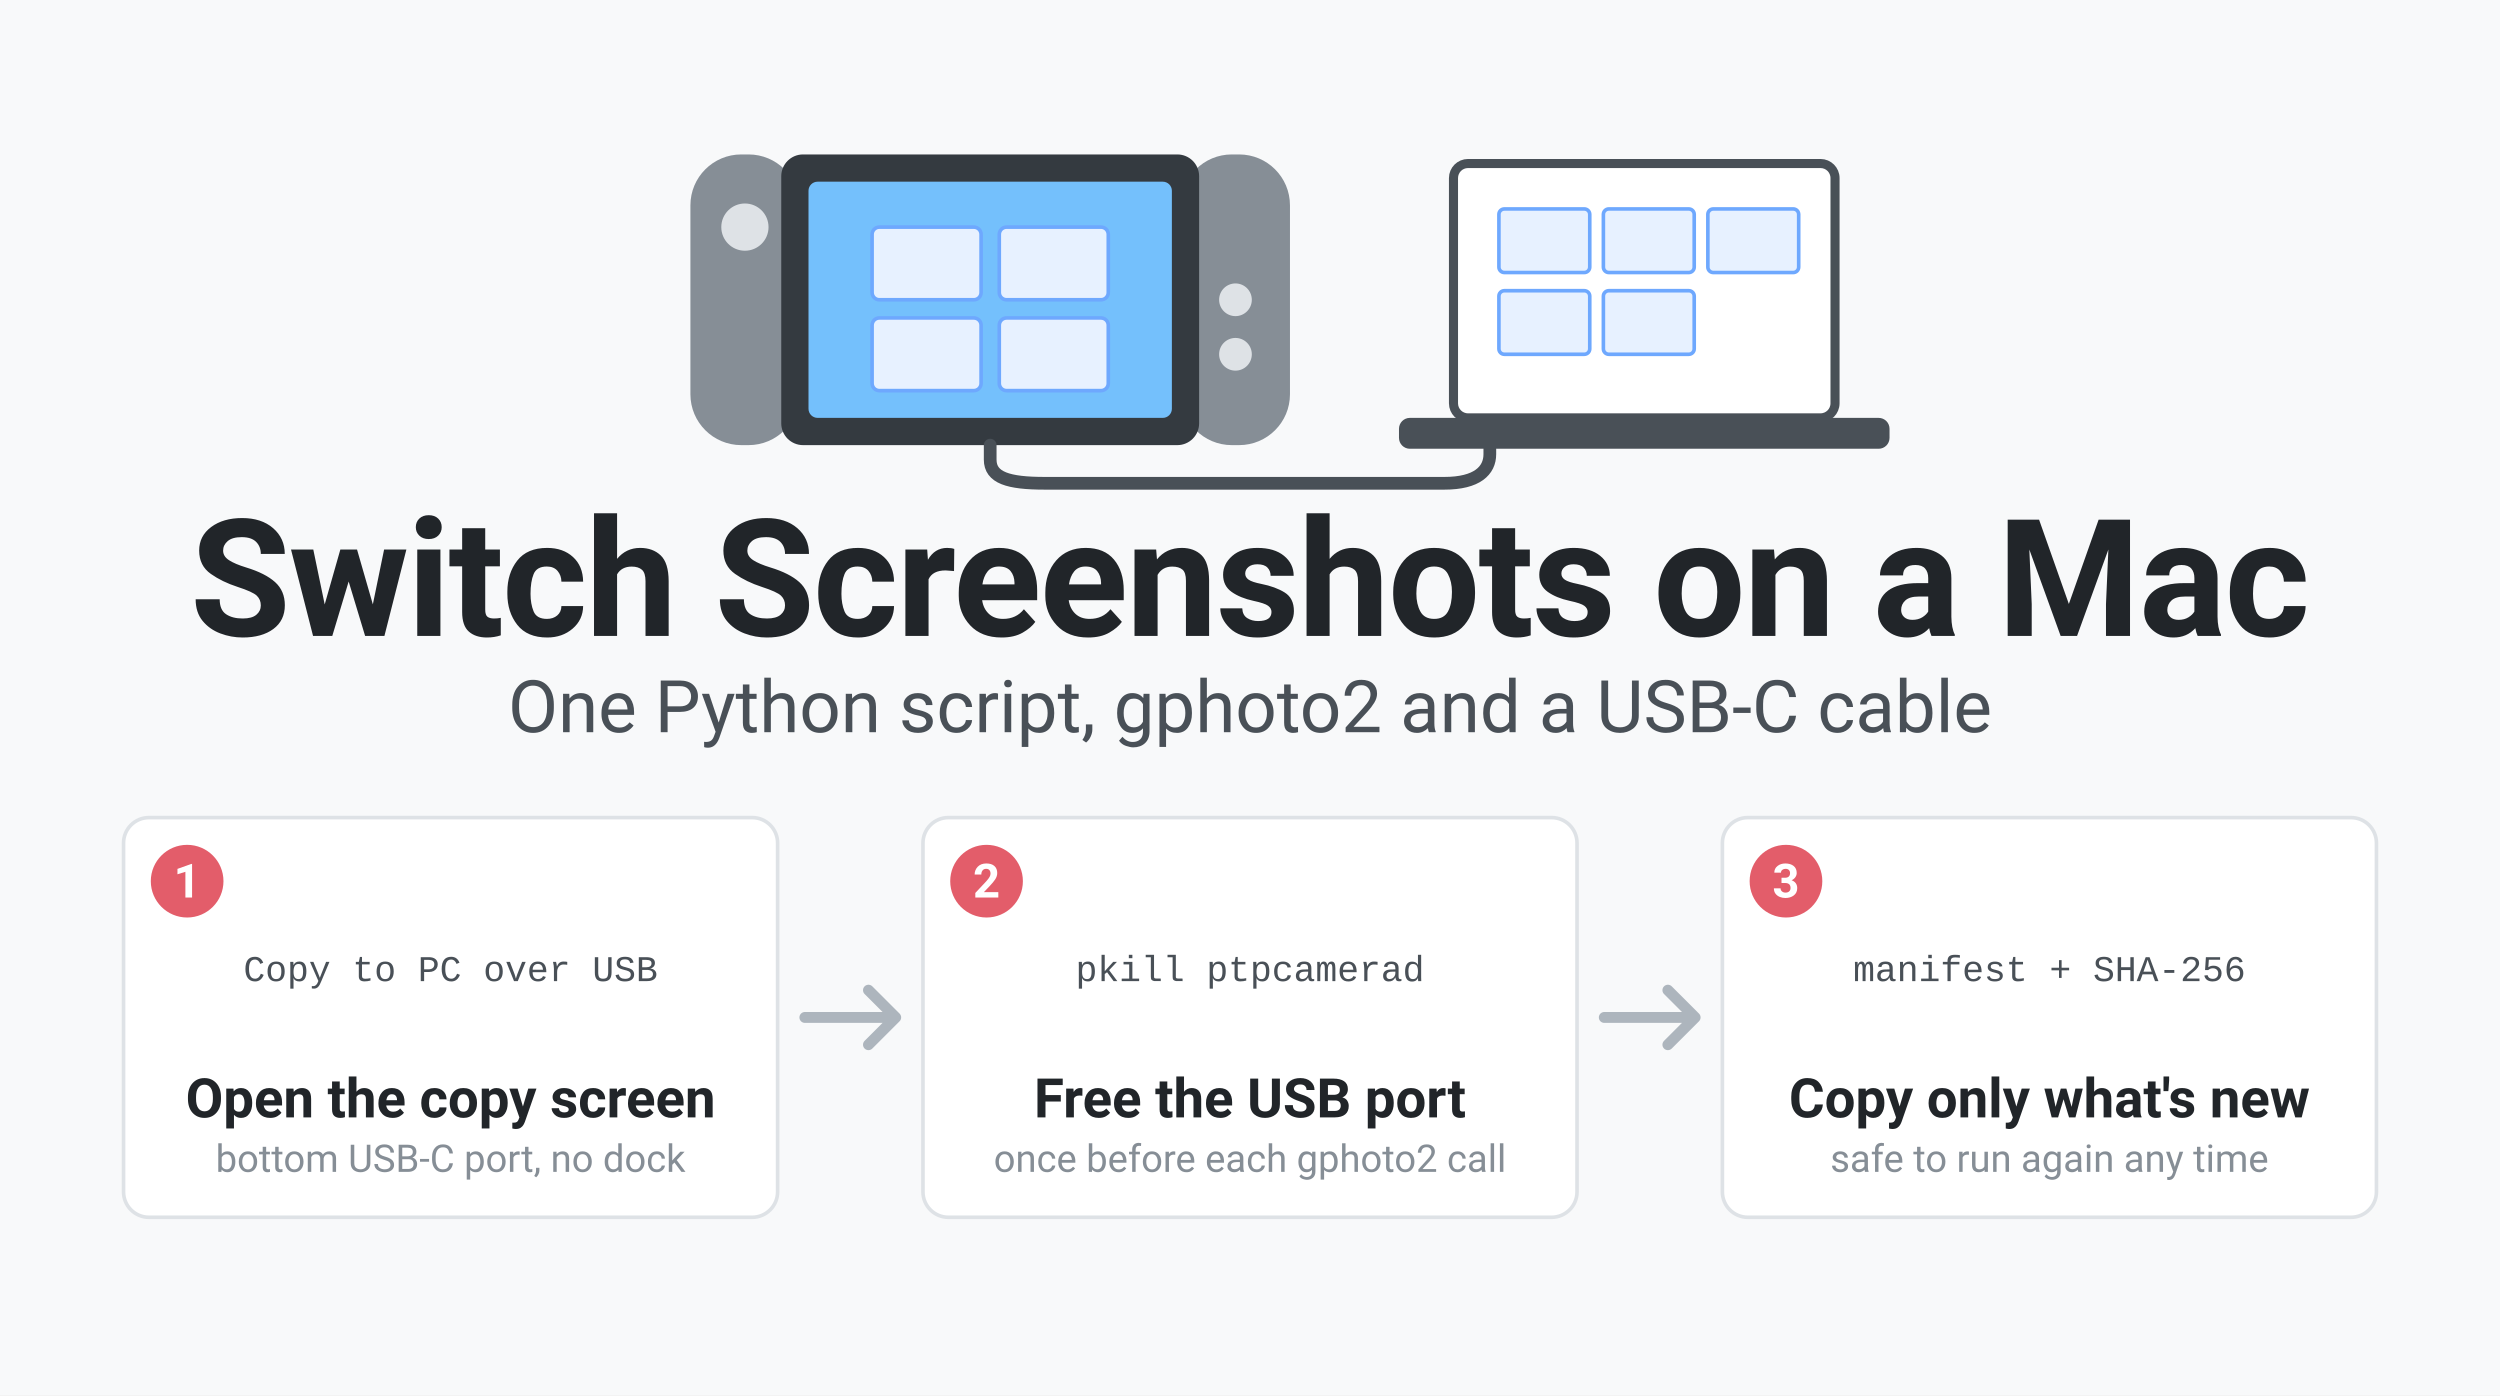
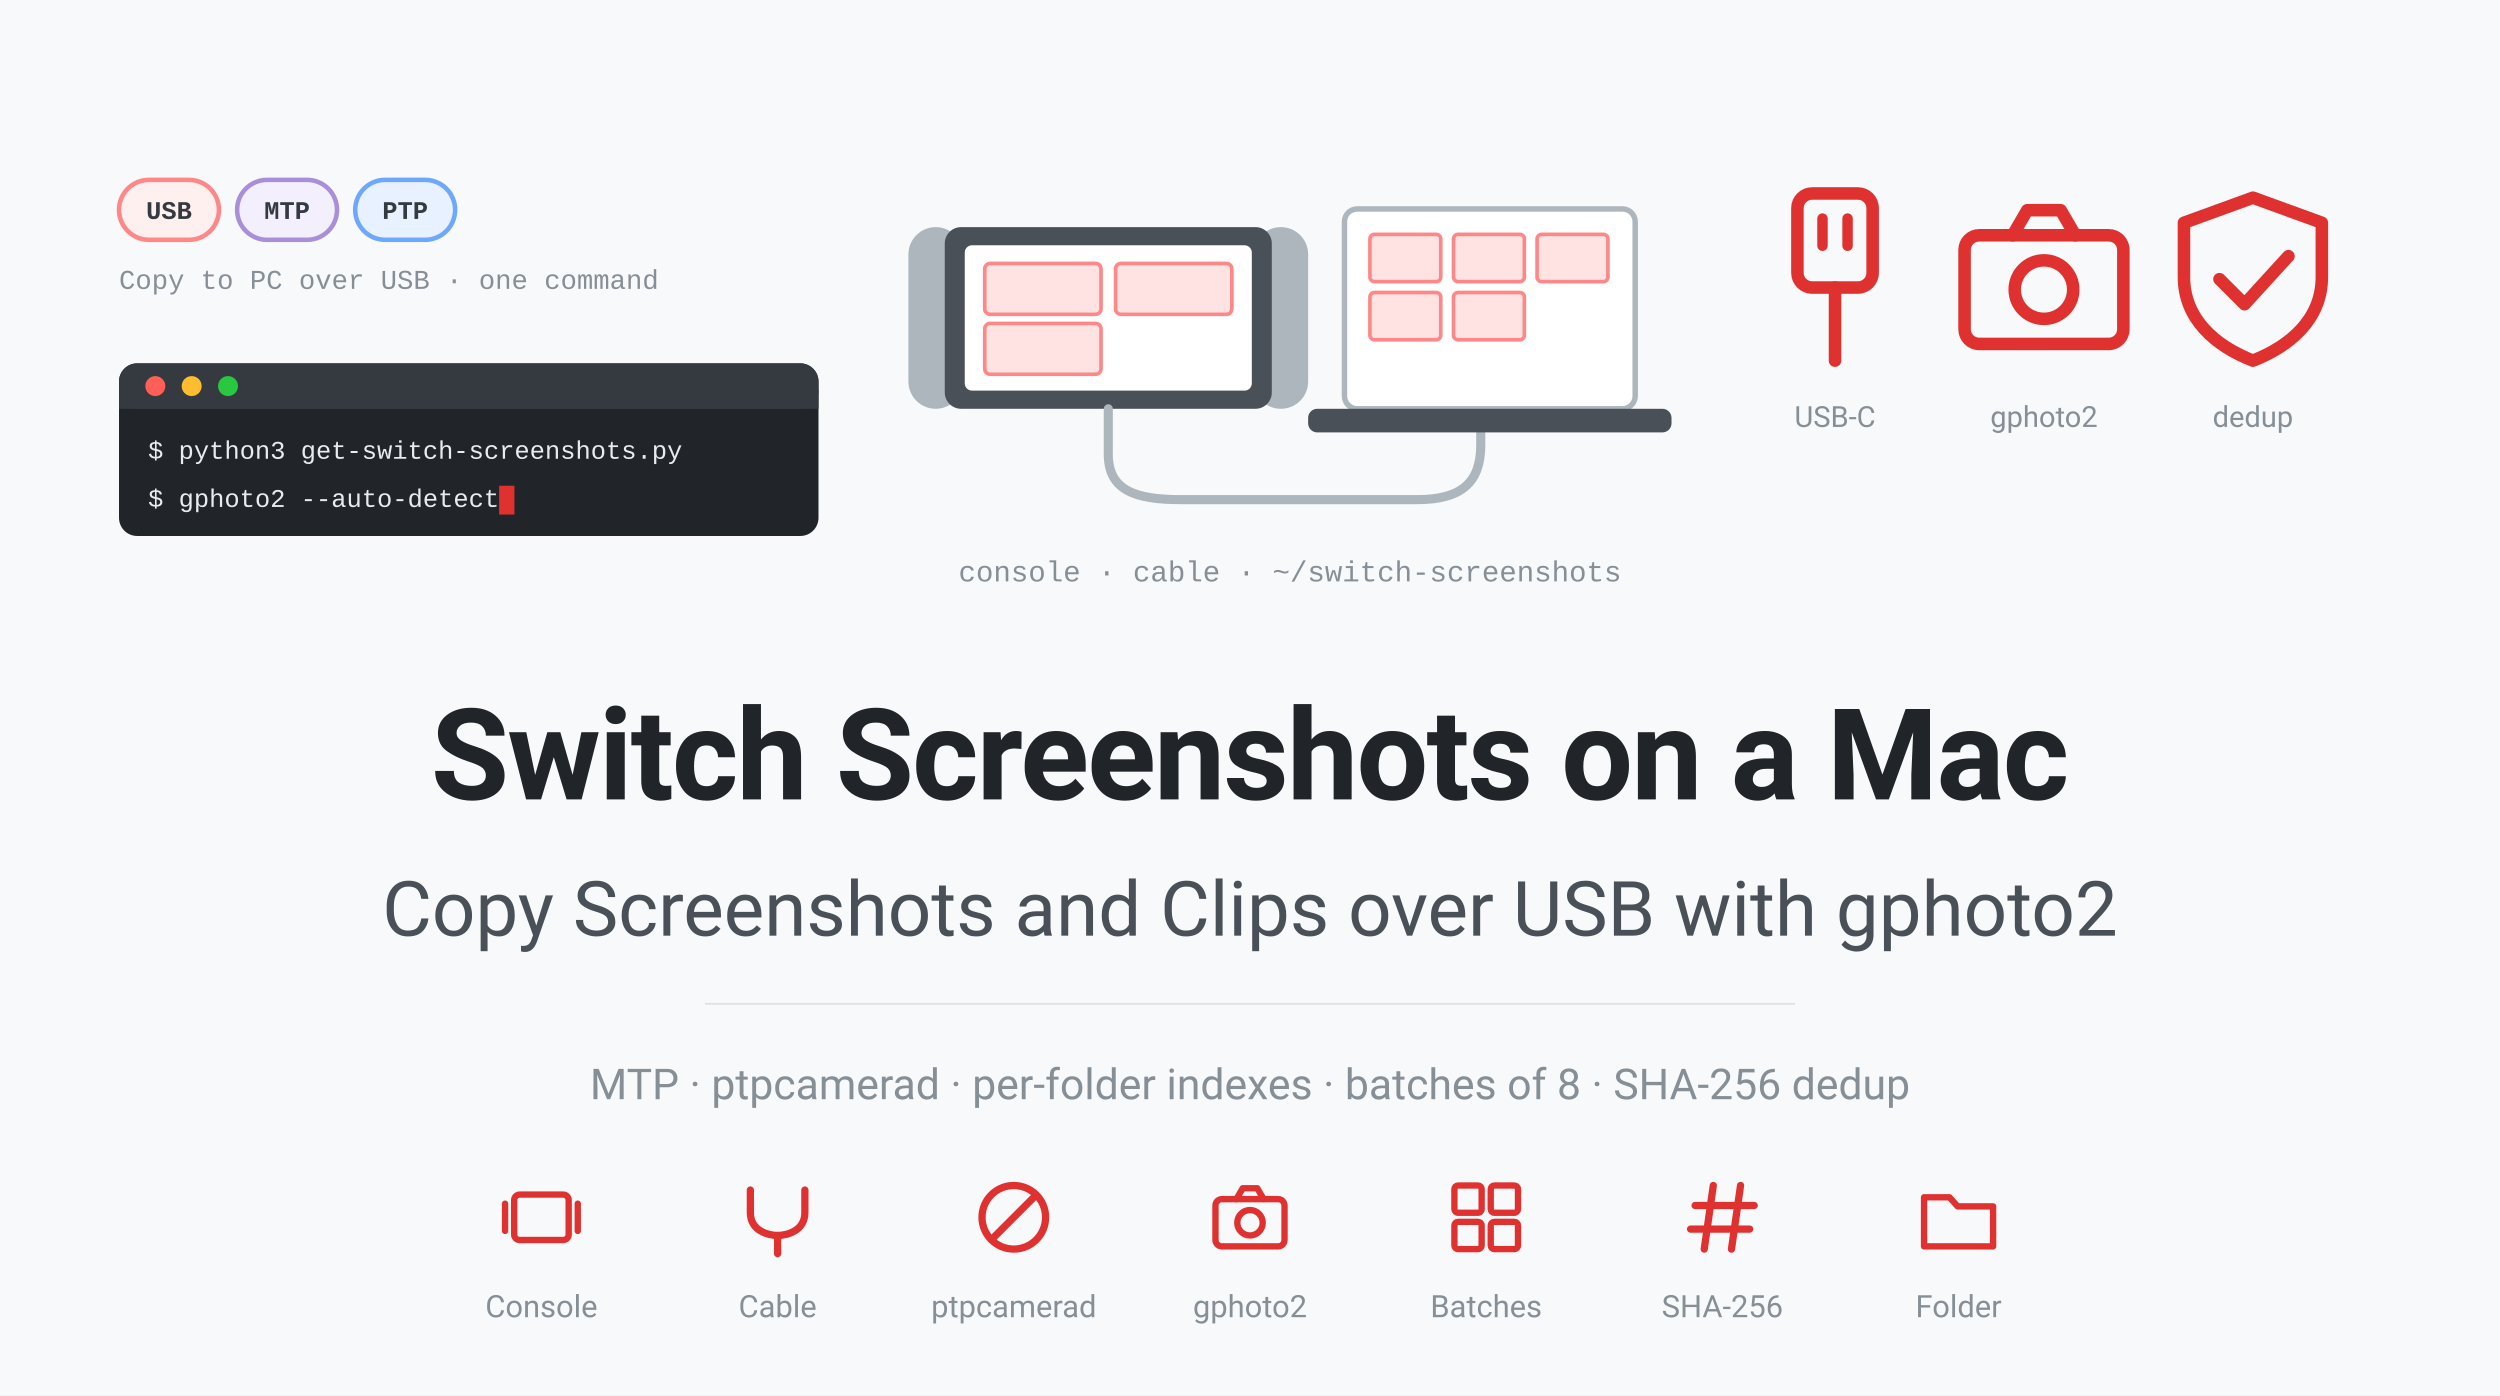
<svg xmlns="http://www.w3.org/2000/svg" width="2752" height="1536" viewBox="0 0 2752 1536" font-family="Roboto, 'Helvetica Neue', Arial, sans-serif" role="img" aria-labelledby="t d">
  <defs>
    <style>
-       .bg   { fill: #f8f9fa; }
-       .body { fill: #343a40; }
-       .scr  { fill: #74c0fc; }
-       .ctl  { fill: #868e96; }
-       .btn  { fill: #dee2e6; }
-       .lap  { fill: #495057; }
-       .lscr { fill: #ffffff; stroke: #495057; stroke-width: 10; }
-       .pic  { fill: #e7f1ff; stroke: #6ea8fe; stroke-width: 4; }
-       .cab  { stroke: #495057; stroke-width: 14; fill: none; stroke-linecap: round; }
-       .h    { font-size: 180px; font-weight: 700; fill: #212529; letter-spacing: -2px; }
-       .s    { font-size: 80px; fill: #495057; }
-       .card { fill: #ffffff; stroke: #dee2e6; stroke-width: 4; }
-       .ct   { font-size: 60px; font-weight: 700; fill: #212529; }
-       .cs   { font-size: 42px; fill: #868e96; }
-       .num  { font-size: 52px; font-weight: 700; fill: #ffffff; }
-       .dot  { fill: #e35d6a; }
-       .mono { font-family: Menlo, Consolas, 'Liberation Mono', monospace; font-size: 40px; fill: #495057; }
-       .arr  { stroke: #adb5bd; stroke-width: 12; fill: none; stroke-linecap: round; stroke-linejoin: round; }
+       .bg  { fill: #f8f9fa; }
+       .a   { fill: #e03131; }
+       .al  { stroke: #e03131; fill: none; stroke-linecap: round; stroke-linejoin: round; }
+       .ink { fill: #343a40; }
+       .h   { font-weight: 700; fill: #212529; letter-spacing: -2px; }
+       .s   { fill: #495057; }
+       .n   { fill: #868e96; }
+       .r   { stroke: #dee2e6; stroke-width: 2; }
+       .gl  { stroke: #adb5bd; stroke-width: 10; fill: none; stroke-linecap: round; }
+       .pb  { fill: #e7f1ff; stroke: #6ea8fe; stroke-width: 5; }
+       .pp  { fill: #f3effc; stroke: #a98eda; stroke-width: 5; }
+       .pr  { fill: #fff0f0; stroke: #ff8787; stroke-width: 5; }
+       .win { fill: #ffffff; stroke: #adb5bd; stroke-width: 6; }
+       .dev { fill: #495057; }
+       .side{ fill: #adb5bd; }
+       .scr { fill: #ffffff; }
+       .pic { fill: #ffe3e3; stroke: #ff8787; stroke-width: 4; }
+       .term{ fill: #212529; }
+       .tbar{ fill: #343a40; }
+       .tx  { fill: #e9ecef; }
+       .mono{ font-family: Menlo, Consolas, 'Liberation Mono', monospace; }
      @media (prefers-color-scheme: dark) {
-         .bg   { fill: #161b22; }
-         .h    { fill: #f0f6fc; }
-         .s    { fill: #c9d1d9; }
-         .card { fill: #0d1117; stroke: #30363d; }
-         .ct   { fill: #f0f6fc; }
-         .cs   { fill: #8b949e; }
-         .mono { fill: #c9d1d9; }
-         .arr  { stroke: #484f58; }
-         .cab  { stroke: #adb5bd; }
-         .lap  { fill: #adb5bd; }
-         .lscr { stroke: #adb5bd; fill: #0d1117; }
-         .body { fill: #495057; }
+         .bg  { fill: #161b22; }
+         .a   { fill: #ff6b6b; }
+         .al  { stroke: #ff6b6b; }
+         .ink { fill: #c9d1d9; }
+         .h   { fill: #f0f6fc; }
+         .s   { fill: #c9d1d9; }
+         .n   { fill: #8b949e; }
+         .r   { stroke: #30363d; }
+         .gl  { stroke: #6e7681; }
+         .pb  { fill: #0c1d33; stroke: #4a78b8; }
+         .pp  { fill: #1f1633; stroke: #8a6fc0; }
+         .pr  { fill: #2d1517; stroke: #c25b5b; }
+         .win { fill: #0d1117; stroke: #484f58; }
+         .dev { fill: #6e7681; }
+         .side{ fill: #484f58; }
+         .scr { fill: #0d1117; }
+         .pic { fill: #3b1d1f; stroke: #c25b5b; }
+         .term{ fill: #0d1117; stroke: #30363d; stroke-width: 4; }
+         .tbar{ fill: #21262d; }
      }
    </style>
  </defs>
  <rect class="bg" width="2752" height="1536" />
-   <g>
-     <rect class="ctl" x="760" y="170" width="120" height="320" rx="56" />
-     <rect class="ctl" x="1300" y="170" width="120" height="320" rx="56" />
-     <rect class="body" x="860" y="170" width="460" height="320" rx="24" />
-     <rect class="scr" x="890" y="200" width="400" height="260" rx="10" />
-     <circle class="btn" cx="820" cy="250" r="26" />
-     <circle class="btn" cx="1360" cy="330" r="18" />
-     <circle class="btn" cx="1360" cy="390" r="18" />
-     <rect class="pic" x="960" y="250" width="120" height="80" rx="8" />
-     <rect class="pic" x="1100" y="250" width="120" height="80" rx="8" />
-     <rect class="pic" x="960" y="350" width="120" height="80" rx="8" />
-     <rect class="pic" x="1100" y="350" width="120" height="80" rx="8" />
+   <g class="mono" font-size="28" font-weight="700" text-anchor="middle">
+     <rect class="pr" x="131" y="198" width="110" height="66" rx="33" />
+     <text class="ink" x="186" y="241">USB</text>
+     <rect class="pp" x="261" y="198" width="110" height="66" rx="33" />
+     <text class="ink" x="316" y="241">MTP</text>
+     <rect class="pb" x="391" y="198" width="110" height="66" rx="33" />
+     <text class="ink" x="446" y="241">PTP</text>
  </g>
-   <path class="cab" d="M1090,490 V506 C1090,526 1110,532 1150,532 H1590 C1626,532 1640,518 1640,500 V494" />
-   <g>
-     <rect class="lscr" x="1600" y="180" width="420" height="280" rx="16" />
-     <rect class="lap" x="1540" y="460" width="540" height="34" rx="12" />
-     <rect class="pic" x="1650" y="230" width="100" height="70" rx="6" />
-     <rect class="pic" x="1765" y="230" width="100" height="70" rx="6" />
-     <rect class="pic" x="1880" y="230" width="100" height="70" rx="6" />
-     <rect class="pic" x="1650" y="320" width="100" height="70" rx="6" />
-     <rect class="pic" x="1765" y="320" width="100" height="70" rx="6" />
+   <text class="n mono" x="131" y="318" font-size="30">Copy to PC over USB · one command</text>
+   <rect class="term" x="131" y="400" width="770" height="190" rx="20" />
+   <rect class="tbar" x="131" y="400" width="770" height="50" rx="20" />
+   <rect class="tbar" x="131" y="430" width="770" height="20" />
+   <circle cx="171" cy="425" r="11" fill="#ff5f57" />
+   <circle cx="211" cy="425" r="11" fill="#febc2e" />
+   <circle cx="251" cy="425" r="11" fill="#28c840" />
+   <text class="tx mono" x="163" y="505" font-size="28">$ python3 get-switch-screenshots.py</text>
+   <text class="tx mono" x="163" y="558" font-size="28">$ gphoto2 --auto-detect<tspan class="a">█</tspan>
+   </text>
+   <g transform="translate(1000,0)">
+     <rect class="side" x="0" y="250" width="60" height="200" rx="30" />
+     <rect class="side" x="380" y="250" width="60" height="200" rx="30" />
+     <rect class="dev" x="40" y="250" width="360" height="200" rx="18" />
+     <rect class="scr" x="62" y="270" width="316" height="160" rx="8" />
+     <rect class="pic" x="84" y="290" width="128" height="56" rx="6" />
+     <rect class="pic" x="228" y="290" width="128" height="56" rx="6" />
+     <rect class="pic" x="84" y="356" width="128" height="56" rx="6" />
+     <path class="gl" d="M220,450 V500 C220,540 250,550 300,550 H560 C610,550 630,530 630,490 V476" />
+     <rect class="win" x="480" y="230" width="320" height="220" rx="14" />
+     <rect class="dev" x="440" y="450" width="400" height="26" rx="10" />
+     <rect class="pic" x="508" y="258" width="78" height="52" rx="5" />
+     <rect class="pic" x="600" y="258" width="78" height="52" rx="5" />
+     <rect class="pic" x="692" y="258" width="78" height="52" rx="5" />
+     <rect class="pic" x="508" y="322" width="78" height="52" rx="5" />
+     <rect class="pic" x="600" y="322" width="78" height="52" rx="5" />
+     <text class="n mono" x="420" y="640" text-anchor="middle" font-size="32">console · cable · ~/switch-screenshots</text>
  </g>
-   <text class="h" x="1376" y="700" text-anchor="middle">Switch Screenshots on a Mac</text>
-   <text class="s" x="1376" y="806" text-anchor="middle">One Python script, gphoto2 and a USB-C cable</text>
-   <rect class="card" x="136" y="900" width="720" height="440" rx="28" />
-   <circle class="dot" cx="206" cy="970" r="40" />
-   <text class="num" x="206" y="988" text-anchor="middle">1</text>
-   <text class="mono" x="496" y="1080" text-anchor="middle">Copy to PC over USB</text>
-   <text class="ct" x="496" y="1230" text-anchor="middle">Open the copy screen</text>
-   <text class="cs" x="496" y="1290" text-anchor="middle">bottom USB-C port, no dock</text>
-   <path class="arr" d="M886,1120 H986 M956,1090 L986,1120 L956,1150" />
-   <rect class="card" x="1016" y="900" width="720" height="440" rx="28" />
-   <circle class="dot" cx="1086" cy="970" r="40" />
-   <text class="num" x="1086" y="988" text-anchor="middle">2</text>
-   <text class="mono" x="1376" y="1080" text-anchor="middle">pkill ptpcamerad</text>
-   <text class="ct" x="1376" y="1230" text-anchor="middle">Free the USB port</text>
-   <text class="cs" x="1376" y="1290" text-anchor="middle">once before each gphoto2 call</text>
-   <path class="arr" d="M1766,1120 H1866 M1836,1090 L1866,1120 L1836,1150" />
-   <rect class="card" x="1896" y="900" width="720" height="440" rx="28" />
-   <circle class="dot" cx="1966" cy="970" r="40" />
-   <text class="num" x="1966" y="988" text-anchor="middle">3</text>
-   <text class="mono" x="2256" y="1080" text-anchor="middle">manifest + SHA-256</text>
-   <text class="ct" x="2256" y="1230" text-anchor="middle">Copy only what's new</text>
-   <text class="cs" x="2256" y="1290" text-anchor="middle">safe to run again any time</text>
+   <g transform="translate(1905,190) scale(1.15)">
+     <rect class="al" stroke-width="12" x="64" y="20" width="72" height="90" rx="14" />
+     <path class="al" stroke-width="10" d="M88,44 V70 M112,44 V70" />
+     <path class="al" stroke-width="12" d="M100,110 V180" />
+   </g>
+   <text class="n" x="2020" y="470" text-anchor="middle" font-size="32">USB-C</text>
+   <g transform="translate(2135,190) scale(1.15)">
+     <rect class="al" stroke-width="12" x="24" y="60" width="152" height="104" rx="14" />
+     <path class="al" stroke-width="12" d="M70,60 L84,36 H116 L130,60" />
+     <circle class="al" stroke-width="12" cx="100" cy="112" r="28" />
+   </g>
+   <text class="n" x="2250" y="470" text-anchor="middle" font-size="32">gphoto2</text>
+   <g transform="translate(2365,190) scale(1.15)">
+     <path class="al" stroke-width="12" d="M100,24 L166,48 V100 C166,140 136,166 100,180 C64,166 34,140 34,100 V48 Z" />
+     <path class="al" stroke-width="12" d="M68,102 L92,126 L134,80" />
+   </g>
+   <text class="n" x="2480" y="470" text-anchor="middle" font-size="32">dedup</text>
+   <text class="h" x="1376" y="880" text-anchor="middle" font-size="140">Switch Screenshots on a Mac</text>
+   <text class="s" x="1376" y="1030" text-anchor="middle" font-size="84">Copy Screenshots and Clips over USB with gphoto2</text>
+   <line class="r" x1="776" y1="1105" x2="1976" y2="1105" />
+   <text class="n" x="1376" y="1210" text-anchor="middle" font-size="47">MTP · ptpcamerad · per-folder indexes · batches of 8 · SHA-256 dedup</text>
+   <g transform="translate(546,1290) scale(0.5)">
+     <rect class="al" stroke-width="14" x="40" y="50" width="120" height="100" rx="12" />
+     <path class="al" stroke-width="14" d="M20,70 V130 M180,70 V130" />
+   </g>
+   <text class="n" x="596" y="1450" text-anchor="middle" font-size="34">Console</text>
+   <g transform="translate(806,1290) scale(0.5)">
+     <path class="al" stroke-width="16" d="M40,40 V90 C40,130 80,140 100,140 C120,140 160,130 160,90 V40" />
+     <path class="al" stroke-width="16" d="M100,140 V180" />
+   </g>
+   <text class="n" x="856" y="1450" text-anchor="middle" font-size="34">Cable</text>
+   <g transform="translate(1066,1290) scale(0.5)">
+     <circle class="al" stroke-width="16" cx="100" cy="100" r="70" />
+     <path class="al" stroke-width="16" d="M52,148 L148,52" />
+   </g>
+   <text class="n" x="1116" y="1450" text-anchor="middle" font-size="34">ptpcamerad</text>
+   <g transform="translate(1326,1290) scale(0.5)">
+     <rect class="al" stroke-width="14" x="24" y="60" width="152" height="104" rx="14" />
+     <path class="al" stroke-width="14" d="M70,60 L84,36 H116 L130,60" />
+     <circle class="al" stroke-width="14" cx="100" cy="112" r="28" />
+   </g>
+   <text class="n" x="1376" y="1450" text-anchor="middle" font-size="34">gphoto2</text>
+   <g transform="translate(1586,1290) scale(0.5)">
+     <rect class="al" stroke-width="14" x="30" y="30" width="60" height="60" rx="8" />
+     <rect class="al" stroke-width="14" x="110" y="30" width="60" height="60" rx="8" />
+     <rect class="al" stroke-width="14" x="30" y="110" width="60" height="60" rx="8" />
+     <rect class="al" stroke-width="14" x="110" y="110" width="60" height="60" rx="8" />
+   </g>
+   <text class="n" x="1636" y="1450" text-anchor="middle" font-size="34">Batches</text>
+   <g transform="translate(1846,1290) scale(0.5)">
+     <path class="al" stroke-width="16" d="M80,30 L60,170 M140,30 L120,170 M40,74 H170 M30,126 H160" />
+   </g>
+   <text class="n" x="1896" y="1450" text-anchor="middle" font-size="34">SHA-256</text>
+   <g transform="translate(2106,1290) scale(0.5)">
+     <path class="al" stroke-width="14" d="M24,56 H80 L98,76 H176 V164 H24 Z" />
+   </g>
+   <text class="n" x="2156" y="1450" text-anchor="middle" font-size="34">Folder</text>
</svg>
